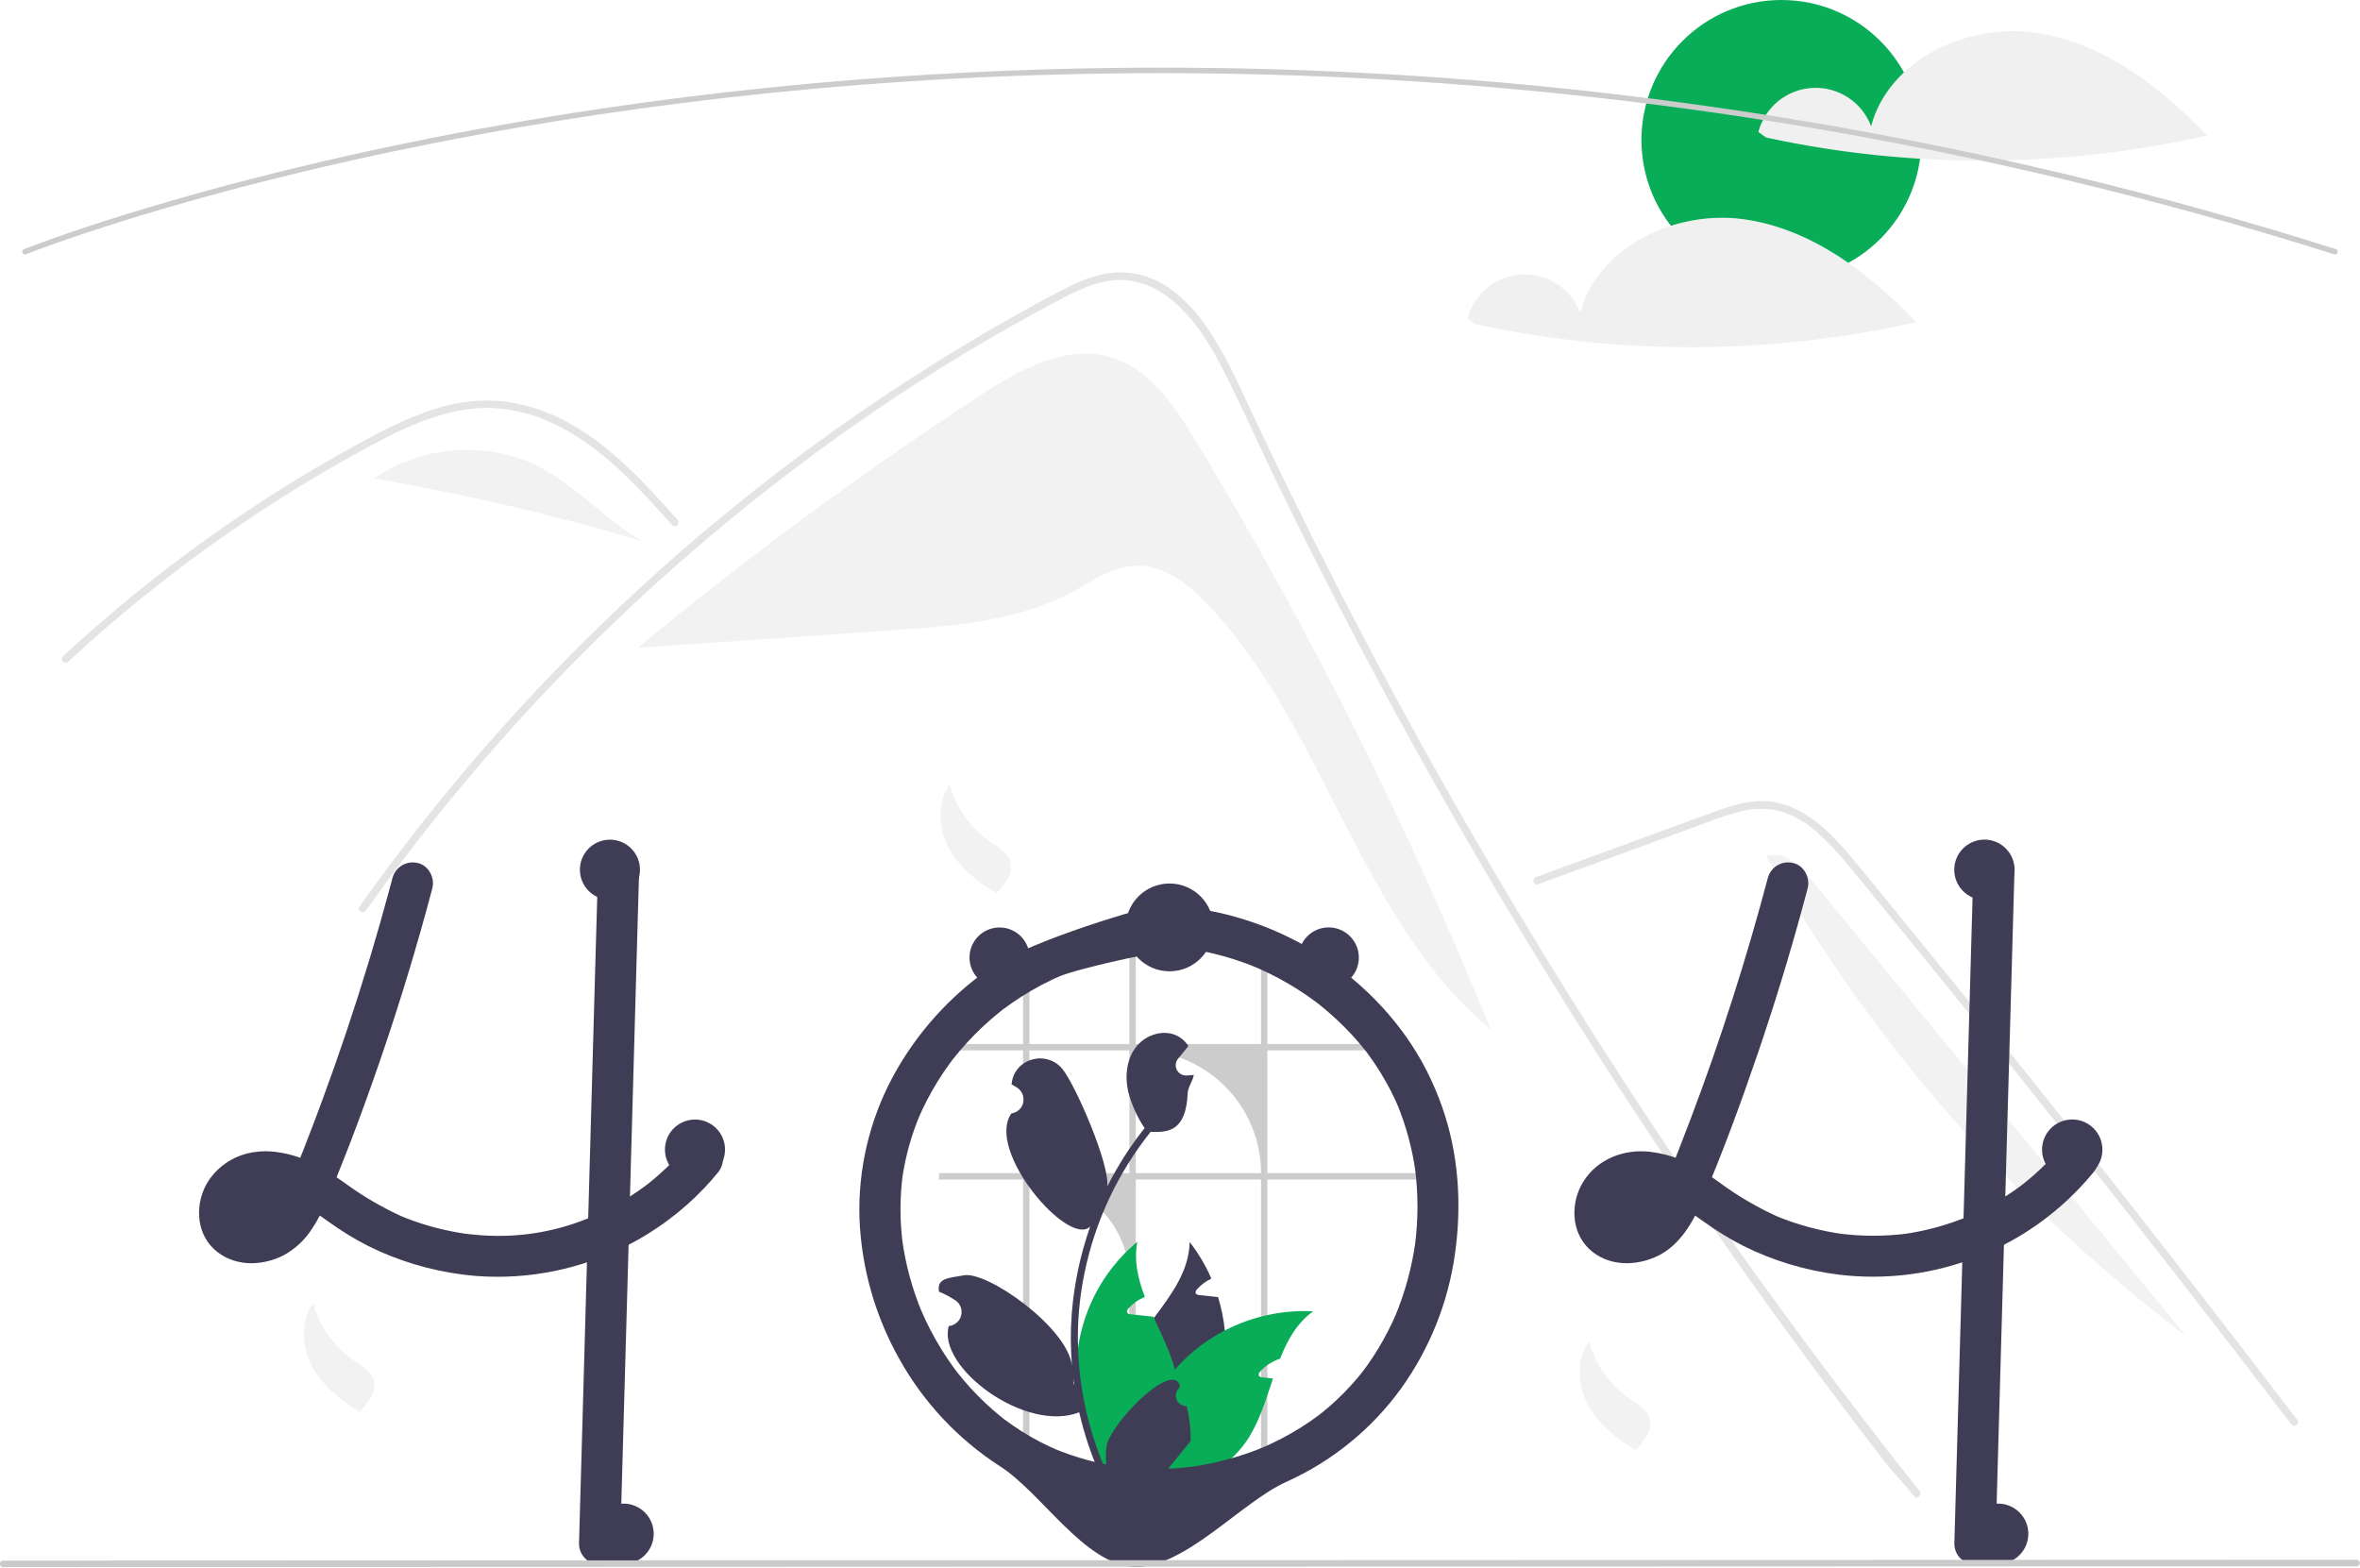
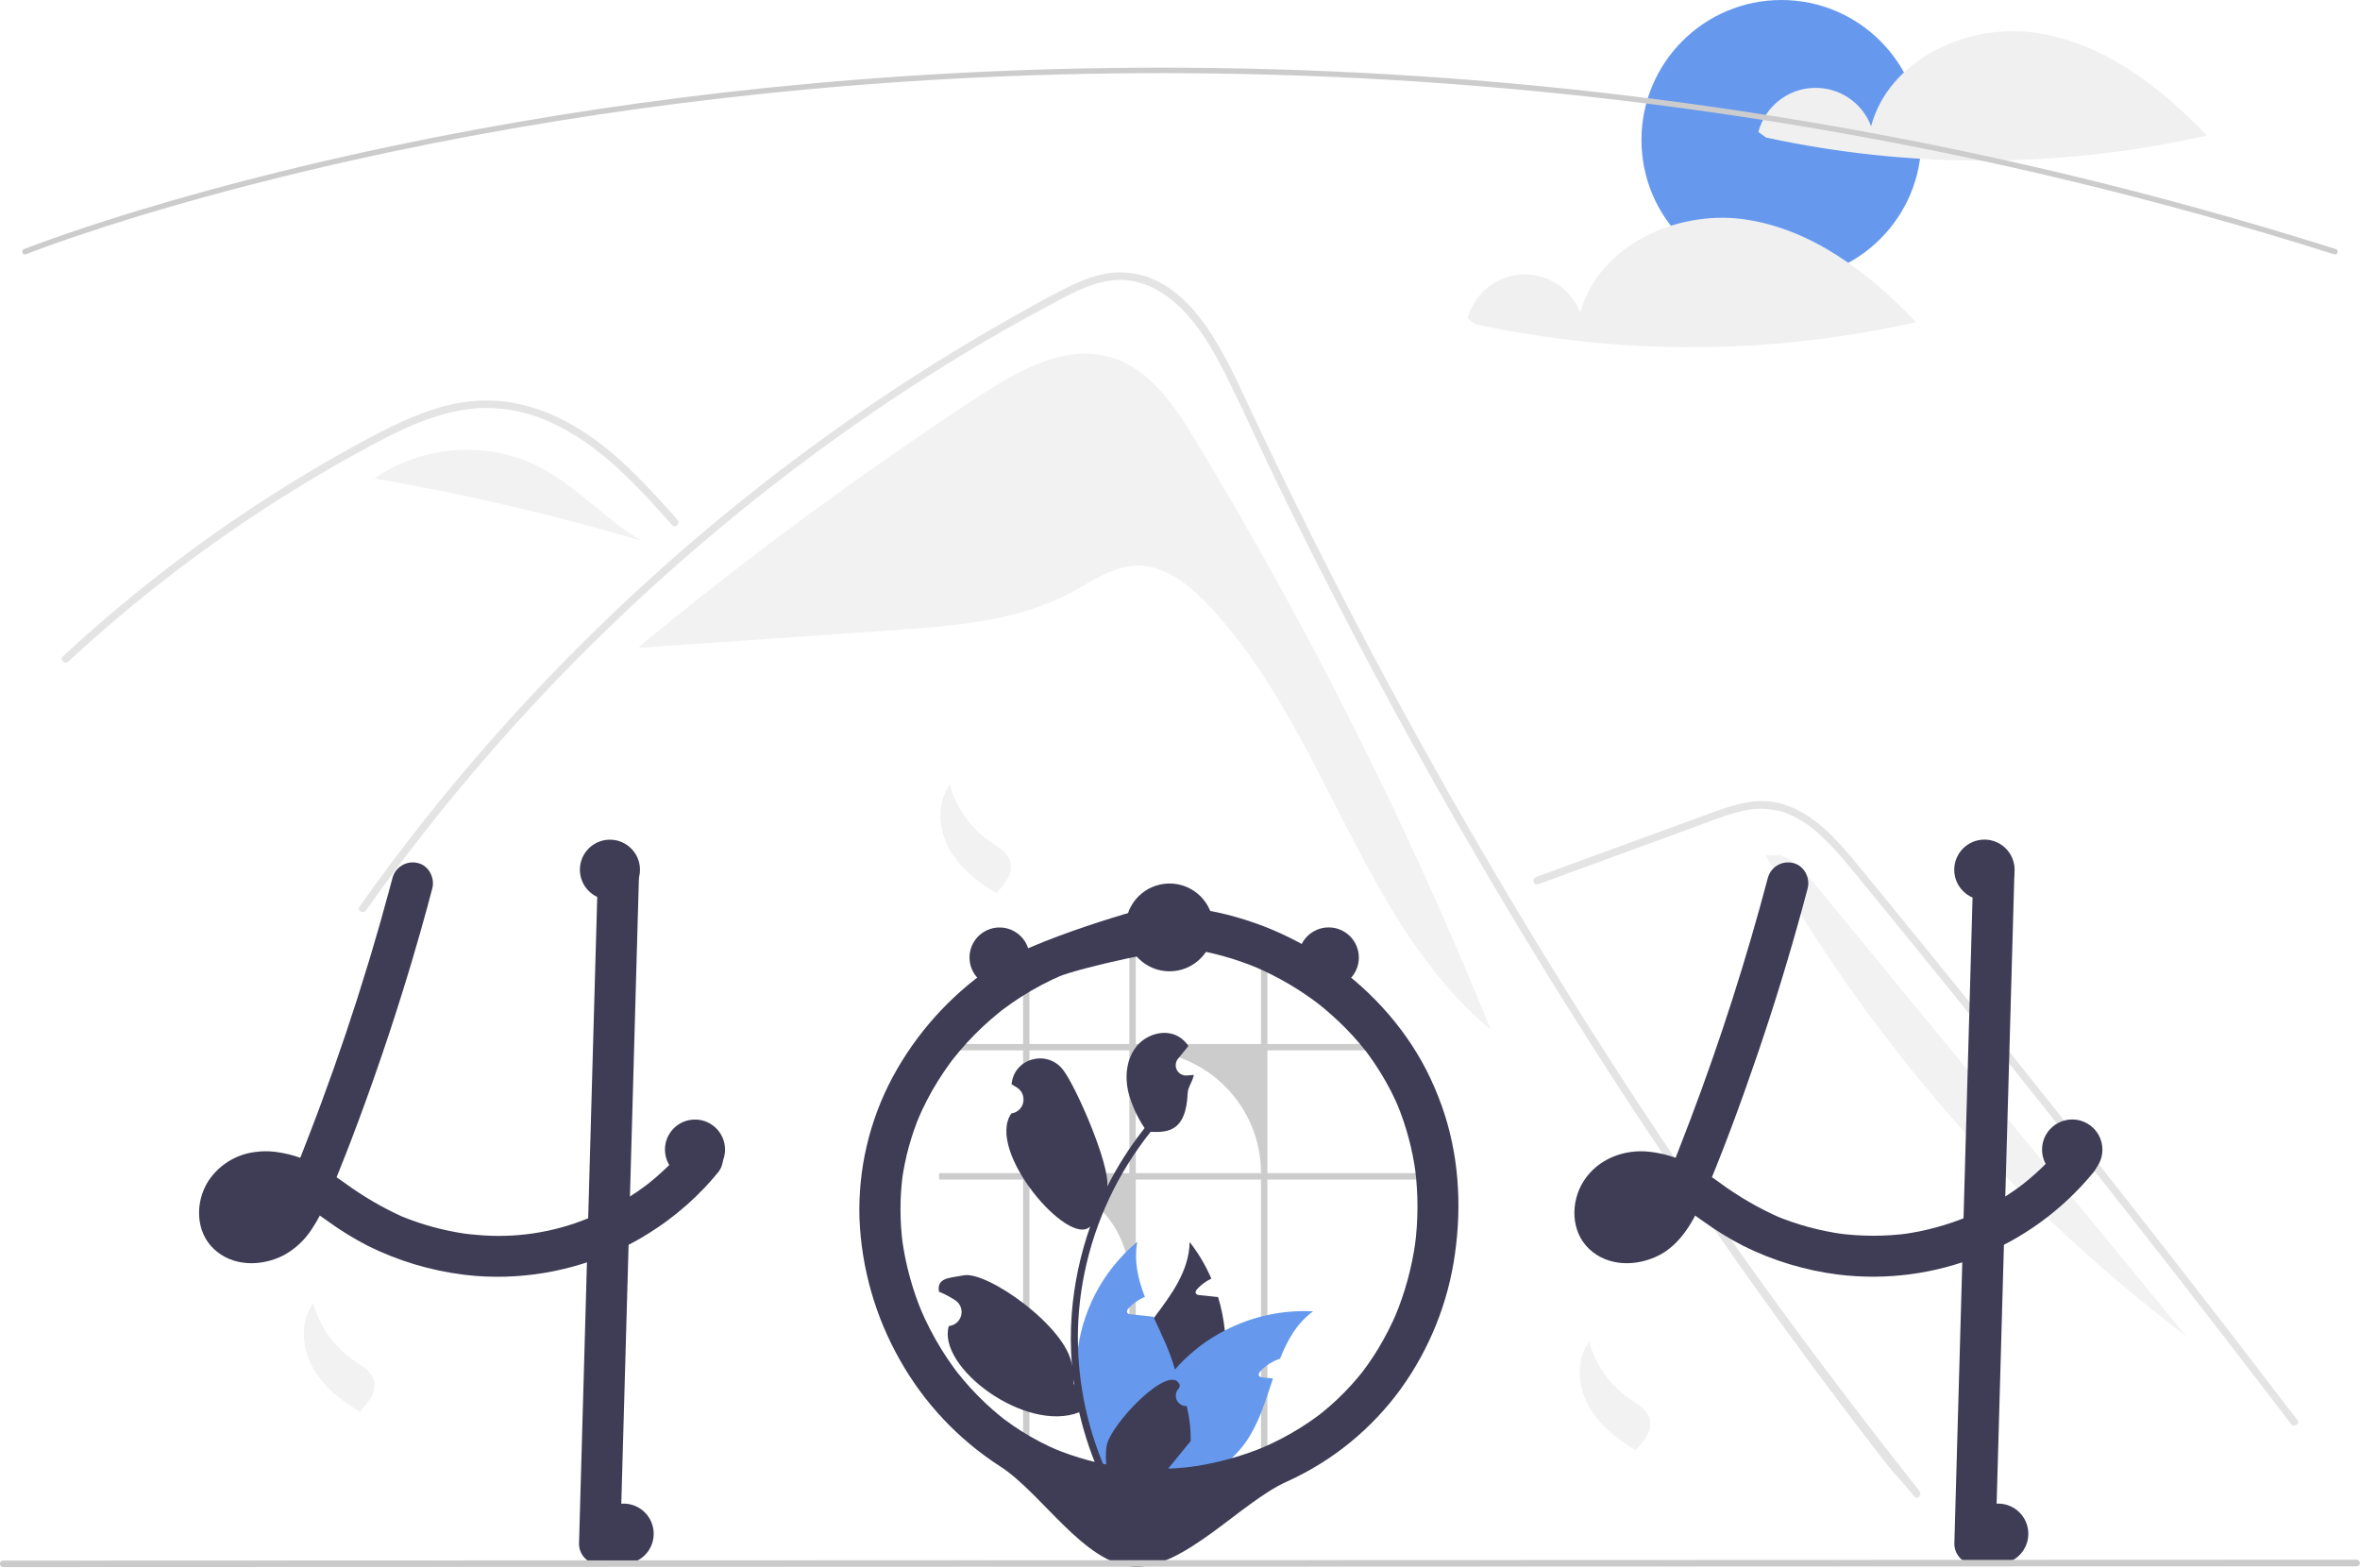
<svg xmlns="http://www.w3.org/2000/svg" data-name="Layer 1" width="860.131" height="571.148" viewBox="0 0 860.131 571.148">
  <path d="M605.67,324.953c-7.669-12.684-16.757-26.228-30.99-30.37-16.482-4.796-33.413,4.732-47.775,14.135a1392.157,1392.157,0,0,0-123.893,91.283l.043.492q46.226-3.188,92.451-6.376c22.265-1.535,45.296-3.283,64.972-13.816,7.467-3.997,14.745-9.336,23.206-9.708,10.512-.462,19.677,6.879,26.88,14.549,42.607,45.371,54.937,114.754,102.738,154.616A1516.995,1516.995,0,0,0,605.67,324.953Z" transform="translate(-169.9343 -164.426)" fill="#f2f2f2" />
  <path d="M867.571,709.781c-4.712-5.95-6.637-7.343-11.285-13.348q-56.764-73.416-106.708-151.792-33.924-53.23-64.483-108.504-14.549-26.278-28.3-52.969-10.67-20.695-20.865-41.638c-1.944-3.988-3.832-7.994-5.711-12.009-4.428-9.442-8.773-18.93-13.439-28.244-5.317-10.616-11.789-21.745-21.553-28.877a29.405,29.405,0,0,0-15.319-5.895c-7.948-.513-15.282,2.769-22.176,6.353-50.439,26.301-97.659,59.276-140.37,96.798A730.778,730.778,0,0,0,303.322,496.247c-1.008,1.439-3.392.064-2.374-1.384q6.009-8.498,12.257-16.813A734.817,734.817,0,0,1,500.805,303.064q18.248-11.826,37.183-22.542c6.362-3.603,12.752-7.16,19.251-10.497,6.371-3.273,13.137-6.215,20.416-6.325,24.77-.385,37.595,27.667,46.405,46.542q4.153,8.911,8.406,17.766,16.075,33.621,33.387,66.628,10.685,20.379,21.837,40.52,34.707,62.718,73.779,122.897c34.506,53.143,68.737,100.089,108.046,149.785C870.596,709.213,868.662,711.175,867.571,709.781Z" transform="translate(-169.9343 -164.426)" fill="#e4e4e4" />
  <path d="M414.916,355.804c-1.439-1.604-2.869-3.209-4.318-4.813-11.422-12.633-23.679-25.118-39.364-32.361a57.11,57.11,0,0,0-23.927-5.546c-8.562.028-16.932,2.273-24.843,5.418-3.74,1.494-7.398,3.19-11.001,4.996-4.116,2.072-8.159,4.281-12.183,6.509q-11.331,6.27-22.368,13.091-21.961,13.572-42.546,29.216-10.671,8.113-20.902,16.758-9.516,8.031-18.646,16.492c-1.302,1.201-3.245-.743-1.944-1.943,1.604-1.494,3.227-2.979,4.85-4.446q6.875-6.215,13.971-12.193,12.939-10.918,26.549-20.993,21.163-15.676,43.783-29.225,11.304-6.765,22.918-12.963c2.338-1.247,4.703-2.466,7.096-3.621a113.116,113.116,0,0,1,16.868-6.866,60.006,60.006,0,0,1,25.476-2.503,66.327,66.327,0,0,1,23.505,8.131c15.401,8.608,27.346,21.919,38.97,34.909C418.033,355.171,416.099,357.124,414.916,355.804Z" transform="translate(-169.9343 -164.426)" fill="#e4e4e4" />
  <path d="M730.477,486.711l36.905-13.498,18.323-6.702c5.968-2.183,11.921-4.667,18.09-6.23a28.539,28.539,0,0,1,16.374.209,37.738,37.738,0,0,1,12.771,7.917,103.64,103.64,0,0,1,10.475,11.186c3.989,4.794,7.92,9.639,11.868,14.467q24.441,29.891,48.563,60.041,24.121,30.15,47.92,60.556,23.857,30.48,47.385,61.216,2.882,3.765,5.76,7.534c1.06,1.388,3.449.02,2.375-1.388Q983.582,650.974,959.549,620.184q-24.092-30.864-48.516-61.466-24.424-30.601-49.179-60.937-6.167-7.558-12.354-15.099c-3.48-4.241-6.92-8.527-10.736-12.474-7.005-7.245-15.758-13.648-26.234-13.822-6.16-.102-12.121,1.852-17.844,3.923-6.17,2.232-12.325,4.506-18.486,6.759l-37.163,13.592-9.291,3.398c-1.649.603-.937,3.262.731,2.652Z" transform="translate(-169.9343 -164.426)" fill="#e4e4e4" />
  <path d="M366.377,334.526c-18.754-9.639-42.771-7.751-60.005,4.291a855.847,855.847,0,0,1,97.371,22.726C390.46,353.759,380.07,341.563,366.377,334.526Z" transform="translate(-169.9343 -164.426)" fill="#f2f2f2" />
  <path d="M306.188,338.784l-3.61,2.935c1.221-1.027,2.491-1.99,3.795-2.901C306.311,338.807,306.249,338.795,306.188,338.784Z" transform="translate(-169.9343 -164.426)" fill="#f2f2f2" />
  <path d="M831.549,486.846c-3.633-4.422-7.56-9.052-12.994-10.848l-5.073.2A575.436,575.436,0,0,0,966.749,651.418Q899.149,569.132,831.549,486.846Z" transform="translate(-169.9343 -164.426)" fill="#f2f2f2" />
  <path d="M516.084,450.367A37.481,37.481,0,0,0,531.015,471.325c2.82,1.92,6.157,3.762,7.122,7.035a8.379,8.379,0,0,1-.874,6.15,24.884,24.884,0,0,1-3.861,5.041l-.137.512c-6.998-4.147-13.656-9.393-17.522-16.551s-4.406-16.539.341-23.145" transform="translate(-169.9343 -164.426)" fill="#f2f2f2" />
  <path d="M749.084,653.367A37.481,37.481,0,0,0,764.015,674.325c2.82,1.92,6.157,3.762,7.122,7.035a8.379,8.379,0,0,1-.874,6.15,24.884,24.884,0,0,1-3.861,5.041l-.137.512c-6.998-4.147-13.656-9.393-17.522-16.551s-4.406-16.539.341-23.145" transform="translate(-169.9343 -164.426)" fill="#f2f2f2" />
  <path d="M284.084,639.367A37.481,37.481,0,0,0,299.015,660.325c2.82,1.92,6.157,3.762,7.122,7.035a8.379,8.379,0,0,1-.874,6.15,24.884,24.884,0,0,1-3.861,5.041l-.137.512c-6.998-4.147-13.656-9.393-17.522-16.551s-4.406-16.539.341-23.145" transform="translate(-169.9343 -164.426)" fill="#f2f2f2" />
-   <circle cx="649.249" cy="51" r="51" fill="#09ad58" />
+   <circle cx="649.249" cy="51" r="51" fill="#6699ee" />
  <path d="M911.219,176.296c-24.717-3.341-52.935,10.019-59.341,34.124a21.597,21.597,0,0,0-41.094,2.109l2.83,2.027a372.275,372.275,0,0,0,160.659-.726C957.079,195.76,935.935,179.637,911.219,176.296Z" transform="translate(-169.9343 -164.426)" fill="#f0f0f0" />
  <path d="M805.219,244.296c-24.717-3.341-52.935,10.019-59.341,34.124a21.597,21.597,0,0,0-41.094,2.109l2.83,2.027a372.275,372.275,0,0,0,160.659-.726C851.079,263.76,829.935,247.637,805.219,244.296Z" transform="translate(-169.9343 -164.426)" fill="#f0f0f0" />
  <path d="M1020.946,257.154a.982.982,0,0,1-.302-.047C756.237,173.489,523.199,184.424,374.264,208.321c-20.269,3.251-40.591,7.006-60.404,11.161-5.058,1.06-10.306,2.195-15.597,3.378-6.319,1.407-12.554,2.856-18.532,4.306q-3.873.917-7.595,1.849c-3.758.928-7.572,1.895-11.66,2.957-4.568,1.178-9.209,2.413-13.797,3.672a.442.442,0,0,1-.051.015l0.0.001c-5.183,1.415-10.338,2.871-15.323,4.325-2.698.779-5.304,1.548-7.799,2.307-.279.077-.526.151-.776.228l-.536.163c-.311.095-.617.188-.924.275l-.02.006 0.0.001-.812.252c-.968.293-1.912.579-2.841.864-24.545,7.566-38.038,12.949-38.171,13.002a1,1,0,1,1-.744-1.856c.134-.053,13.693-5.463,38.328-13.058.932-.286,1.879-.572,2.85-.866l.754-.234c.026-.01.052-.018.078-.025.305-.087.61-.18.919-.273l.537-.163c.268-.081.531-.161.801-.235,2.479-.754,5.093-1.524,7.798-2.307,4.987-1.455,10.147-2.911,15.334-4.328.016-.006.033-.01.049-.015v-.001c4.604-1.263,9.263-2.503,13.845-3.685,4.094-1.063,7.915-2.032,11.68-2.962q3.738-.93,7.609-1.853c5.985-1.451,12.233-2.902,18.563-4.312,5.299-1.184,10.556-2.322,15.622-3.383,19.843-4.162,40.198-7.923,60.497-11.179C523.096,182.415,756.467,171.463,1021.246,255.201a1.0 1,0,0,1-.301,1.953Z" transform="translate(-169.9343 -164.426)" fill="#ccc" />
  <path d="M432.923,584.266a6.729,6.729,0,0,0-1.7-2.67,6.43,6.43,0,0,0-.92-.71c-2.61-1.74-6.51-2.13-8.99,0a5.81,5.81,0,0,0-.69.71q-1.11,1.365-2.28,2.67c-1.28,1.46-2.59,2.87-3.96,4.24-.39.38-.78.77-1.18,1.15-.23.23-.46.45-.69.67-.88.84-1.78,1.65-2.69,2.45-.48.43-.96.85-1.45,1.26-.73.61-1.46,1.22-2.2,1.81-.07.05-.14.1-.21.16-.02.01-.03.03-.05.04-.01,0-.02,0-.03.02a.179.179,0,0,0-.07.05c-.22.15-.37.25-.48.34.04-.02.08-.05.12-.07-.18.14-.37.28-.55.42-1.75,1.29-3.54,2.53-5.37,3.69a99.21,99.21,0,0,1-14.22,7.55c-.33.13-.67.27-1.01.4a85.97,85.97,0,0,1-40.85,6.02q-2.13-.165-4.26-.45c-1.64-.24-3.27-.53-4.89-.86a97.932,97.932,0,0,1-18.02-5.44,118.652,118.652,0,0,1-20.66-12.12c-1-.71-2.01-1.42-3.02-2.11,1.15-2.82,2.28-5.64,3.38-8.48.55-1.37,1.08-2.74,1.6-4.12,4.09-10.63,7.93-21.36,11.61-32.13q5.58-16.365,10.53-32.92.51-1.68.99-3.36,2.595-8.745,4.98-17.53c.15-.57.31-1.13.45-1.7q.69-2.52,1.35-5.04c1-3.79-1.26-8.32-5.24-9.23a7.634,7.634,0,0,0-9.22,5.24c-.43,1.62-.86,3.23-1.3,4.85q-3.165,11.745-6.66,23.41-.51,1.68-1.02,3.36-7.71,25.41-16.93,50.31-1.11,3.015-2.25,6.01c-.37.98-.74,1.96-1.12,2.94-.73,1.93-1.48,3.86-2.23,5.79-.43,1.13-.87,2.26-1.31,3.38-.29.71-.57,1.42-.85,2.12a41.809,41.809,0,0,0-8.81-2.12l-.48-.06a27.397,27.397,0,0,0-7.01.06,23.914,23.914,0,0,0-17.24,10.66c-4.77,7.51-4.71,18.25,1.98,24.63,6.89,6.57,17.32,6.52,25.43,2.41a28.351,28.351,0,0,0,10.52-9.86,50.569,50.569,0,0,0,2.74-4.65c.21.14.42.28.63.43.8.56,1.6,1.13,2.39,1.69a111.738,111.738,0,0,0,14.51,8.91,108.359,108.359,0,0,0,34.62,10.47c.27.03.53.07.8.1,1.33.17,2.67.3,4.01.41a103.782,103.782,0,0,0,55.58-11.36q2.175-1.125,4.31-2.36,3.315-1.92,6.48-4.08c1.15-.78,2.27-1.57,3.38-2.4a101.042,101.042,0,0,0,13.51-11.95q2.355-2.475,4.51-5.11a8.061,8.061,0,0,0,2.2-5.3A7.564,7.564,0,0,0,432.923,584.266Zm-165.59,23.82c.21-.15.42-.31.62-.47C267.893,607.766,267.603,607.936,267.333,608.086Zm3.21-3.23c-.23.26-.44.52-.67.78a23.366,23.366,0,0,1-2.25,2.2c-.11.1-.23.2-.35.29a.01.01,0,0,0-.01.01,3.804,3.804,0,0,0-.42.22q-.645.39-1.32.72a17.005,17.005,0,0,1-2.71.75,16.799,16.799,0,0,1-2.13.02h-.02a14.823,14.823,0,0,1-1.45-.4c-.24-.12-.47-.26-.7-.4-.09-.08-.17-.16-.22-.21a2.44,2.44,0,0,1-.27-.29.01.01,0,0,0-.01-.01c-.11-.2-.23-.4-.34-.6a.031.031,0,0,1-.01-.02c-.08-.25-.15-.51-.21-.77a12.511,12.511,0,0,1,.01-1.37,13.467,13.467,0,0,1,.54-1.88,11.068,11.068,0,0,1,.69-1.26c.02-.04.12-.2.23-.38.01-.01.01-.01.01-.02.15-.17.3-.35.46-.51.27-.3.56-.56.85-.83a18.022,18.022,0,0,1,1.75-1.01,19.481,19.481,0,0,1,2.93-.79,24.989,24.989,0,0,1,4.41.04,30.301,30.301,0,0,1,4.1,1.01,36.945,36.945,0,0,1-2.77,4.54C270.623,604.746,270.583,604.806,270.543,604.856Zm-11.12-3.29a2.18,2.18,0,0,1-.31.39A1.409,1.409,0,0,1,259.423,601.566Z" transform="translate(-169.9343 -164.426)" fill="#3f3d56" />
  <path d="M402.863,482.136q-.135,4.71-.27,9.42-.285,10.455-.59,20.92-.315,11.775-.66,23.54-.165,6.075-.34,12.15-.465,16.365-.92,32.72c-.03,1.13-.07,2.25-.1,3.38q-.225,8.115-.45,16.23-.255,8.805-.5,17.61-.18,6.6-.37,13.21-1.35,47.895-2.7,95.79a7.648,7.648,0,0,1-7.5,7.5,7.561,7.561,0,0,1-7.5-7.5q.75-26.94,1.52-53.88.675-24.36,1.37-48.72.225-8.025.45-16.06.345-12.09.68-24.18c.03-1.13.07-2.25.1-3.38.02-.99.05-1.97.08-2.96q.66-23.475,1.32-46.96.27-9.24.52-18.49.3-10.545.6-21.08c.09-3.09.17-6.17.26-9.26a7.648,7.648,0,0,1,7.5-7.5A7.561,7.561,0,0,1,402.863,482.136Z" transform="translate(-169.9343 -164.426)" fill="#3f3d56" />
  <path d="M814.291,484.217a893.238,893.238,0,0,1-28.161,87.941c-3.007,7.946-6.083,15.877-9.371,23.712l.756-1.792a54.583,54.583,0,0,1-5.59,10.612q-.229.321-.467.636,1.166-1.49.443-.589c-.254.301-.505.602-.768.895a23.664,23.664,0,0,1-2.249,2.203q-.301.258-.612.504l.938-.729c-.109.257-.873.597-1.111.743a18.254,18.254,0,0,1-2.405,1.219l1.792-.756a19.086,19.086,0,0,1-4.231,1.161l1.994-.268a17.021,17.021,0,0,1-4.298.046l1.994.268a14.002,14.002,0,0,1-3.405-.917l1.792.756a12.012,12.012,0,0,1-1.679-.896c-.271-.177-1.105-.809-.015.025,1.133.866.146.074-.088-.156-.194-.192-.37-.4-.56-.595-.882-.905.996,1.557.397.499a18.182,18.182,0,0,1-.878-1.637l.756,1.792a11.925,11.925,0,0,1-.728-2.651l.268,1.994a13.651,13.651,0,0,1-.003-3.405l-.268,1.994a15.964,15.964,0,0,1,.995-3.68l-.756,1.792a16.729,16.729,0,0,1,1.178-2.298,6.729,6.729,0,0,1,.729-1.071c.049.016-1.269,1.513-.569.757.183-.198.354-.406.539-.602.296-.314.614-.601.926-.898,1.045-.994-1.462.966-.257.179a19.049,19.049,0,0,1,2.749-1.499l-1.792.756a20.311,20.311,0,0,1,4.995-1.34l-1.994.268a25.628,25.628,0,0,1,6.461.076l-1.994-.268a33.211,33.211,0,0,1,7.892,2.22l-1.792-.756c5.39,2.314,10.163,5.749,14.928,9.118a111.95,111.95,0,0,0,14.506,8.906,108.388,108.388,0,0,0,34.622,10.474,103.933,103.933,0,0,0,92.586-36.752,8.078,8.078,0,0,0,2.197-5.303,7.632,7.632,0,0,0-2.197-5.303c-2.752-2.526-7.949-3.239-10.607,0a95.636,95.636,0,0,1-8.107,8.727q-2.017,1.914-4.142,3.71-1.214,1.026-2.461,2.011c-.393.311-1.619,1.138.263-.197-.431.306-.845.64-1.271.955a99.269,99.269,0,0,1-20.332,11.565l1.792-.756a96.836,96.836,0,0,1-24.171,6.622l1.994-.268a97.643,97.643,0,0,1-25.754-.038l1.994.268a99.8,99.8,0,0,1-24.857-6.77l1.792.756a116.025,116.025,0,0,1-21.736-12.591,86.877,86.877,0,0,0-11.113-6.994,42.824,42.824,0,0,0-14.438-4.389c-9.439-1.111-19.057,2.566-24.246,10.72-4.776,7.505-4.714,18.244,1.974,24.625,6.888,6.572,17.318,6.517,25.436,2.406,7.817-3.959,12.513-12.185,15.815-19.942,7.431-17.455,14.01-35.314,20.14-53.263q9.097-26.637,16.499-53.813.917-3.366,1.807-6.739c1.001-3.789-1.261-8.32-5.238-9.226a7.633,7.633,0,0,0-9.226,5.238Z" transform="translate(-169.9343 -164.426)" fill="#3f3d56" />
  <path d="M889.124,482.136l-2.7,95.793-2.685,95.294-1.518,53.884a7.565,7.565,0,0,0,7.5,7.5,7.649,7.649,0,0,0,7.5-7.5l2.7-95.793,2.685-95.294,1.518-53.884a7.565,7.565,0,0,0-7.5-7.5,7.649,7.649,0,0,0-7.5,7.5Z" transform="translate(-169.9343 -164.426)" fill="#3f3d56" />
  <path d="M629.526,700.361h2.329V594.319h54.329v-2.323H631.855V547.252H673.81q-.923-1.173-1.899-2.317H631.855V515.382c-.77-.328-1.547-.645-2.329-.944V544.935h-45.652V507.07c-.782.036-1.553.09-2.329.155v37.71h-36.42V516.684c-.782.346-1.553.711-2.317,1.093V544.935h-30.616v2.317h30.616v44.744h-30.616v2.323h30.616V700.361h2.317V594.319a36.413,36.413,0,0,1,36.42,36.42v69.622h2.329V594.319h45.652Zm-84.401-108.365V547.252h36.42v44.744Zm38.749,0V547.252h.914a44.741,44.741,0,0,1,44.738,44.744Z" transform="translate(-169.9343 -164.426)" opacity="0.2" />
  <path d="M615.303,668.566a63.059,63.059,0,0,1-20.05,33.7c-.74.64-1.48,1.26-2.25,1.87q-2.805.255-5.57.52c-1.53.14-3.04.29-4.54.43l-.27.03-.19-1.64-.76-6.64a37.623,37.623,0,0,1-3.3-32.44c2.64-7.12,7.42-13.41,12.12-19.65,6.49-8.62,12.8-17.14,13.03-27.65a60.544,60.544,0,0,1,7.9,13.33,16.432,16.432,0,0,0-5.12,3.77c-.41.45-.82,1.08-.54,1.62.24.46.84.57,1.36.63,1.25.13,2.51.26,3.76.39,1,.11,2,.21,3,.32a63.99,63.99,0,0,1,2.45,12.18A61.189,61.189,0,0,1,615.303,668.566Z" transform="translate(-169.9343 -164.426)" fill="#3f3d56" />
-   <path d="M648.503,642.356c-5.9,4.29-9.35,10.46-12.03,17.26a16.628,16.628,0,0,0-7.17,4.58c-.41.45-.82,1.08-.54,1.62.24.46.84.57,1.36.63,1.25.13,2.51.26,3.76.39-2.68,8.04-5.14,16.36-9.88,23.15a36.989,36.989,0,0,1-12.03,10.91,38.492,38.492,0,0,1-4.02,1.99q-7.62.585-14.95,1.25-2.805.255-5.57.52c-1.53.14-3.04.29-4.54.43q-.015-.825,0-1.65a63.304,63.304,0,0,1,15.25-39.86c.45-.52.91-1.03,1.38-1.54a61.792,61.792,0,0,1,16.81-12.7A62.654,62.654,0,0,1,648.503,642.356Z" transform="translate(-169.9343 -164.426)" fill="#09ad58" />
-   <path d="M589.163,699.526l-1.15,3.4-.58,1.73c-1.53.14-3.04.29-4.54.43l-.27.03c-1.66.17-3.31.34-4.96.51-.43-.5-.86-1.01-1.28-1.53a62.03,62.03,0,0,1,8.07-87.11c-1.32,6.91.22,13.53,2.75,20.1-.27.11-.53.22-.78.34a16.432,16.432,0,0,0-5.12,3.77c-.41.45-.82,1.08-.54,1.62.24.46.84.57,1.36.63,1.25.13,2.51.26,3.76.39,1,.11,2,.21,3,.32q.705.075,1.41.15c.07.15.13.29.2.44,2.85,6.18,5.92,12.39,7.65,18.83a43.666,43.666,0,0,1,1.02,4.91A37.604,37.604,0,0,1,589.163,699.526Z" transform="translate(-169.9343 -164.426)" fill="#09ad58" />
+   <path d="M648.503,642.356c-5.9,4.29-9.35,10.46-12.03,17.26a16.628,16.628,0,0,0-7.17,4.58c-.41.45-.82,1.08-.54,1.62.24.46.84.57,1.36.63,1.25.13,2.51.26,3.76.39-2.68,8.04-5.14,16.36-9.88,23.15a36.989,36.989,0,0,1-12.03,10.91,38.492,38.492,0,0,1-4.02,1.99q-7.62.585-14.95,1.25-2.805.255-5.57.52c-1.53.14-3.04.29-4.54.43q-.015-.825,0-1.65a63.304,63.304,0,0,1,15.25-39.86c.45-.52.91-1.03,1.38-1.54a61.792,61.792,0,0,1,16.81-12.7A62.654,62.654,0,0,1,648.503,642.356Z" transform="translate(-169.9343 -164.426)" fill="#6699ee" />
+   <path d="M589.163,699.526l-1.15,3.4-.58,1.73c-1.53.14-3.04.29-4.54.43l-.27.03c-1.66.17-3.31.34-4.96.51-.43-.5-.86-1.01-1.28-1.53a62.03,62.03,0,0,1,8.07-87.11c-1.32,6.91.22,13.53,2.75,20.1-.27.11-.53.22-.78.34a16.432,16.432,0,0,0-5.12,3.77c-.41.45-.82,1.08-.54,1.62.24.46.84.57,1.36.63,1.25.13,2.51.26,3.76.39,1,.11,2,.21,3,.32q.705.075,1.41.15c.07.15.13.29.2.44,2.85,6.18,5.92,12.39,7.65,18.83a43.666,43.666,0,0,1,1.02,4.91A37.604,37.604,0,0,1,589.163,699.526Z" transform="translate(-169.9343 -164.426)" fill="#6699ee" />
  <path d="M689.821,554.487c-8.609-16.792-21.946-30.921-37.632-41.304a114.237,114.237,0,0,0-52.563-18.38q-3.69-.335-7.399-.393c-2.921-.044-46.866,12.632-61.587,22.982a114.295,114.295,0,0,0-35.333,39.527,102.5,102.5,0,0,0-12.126,51.633,113.564,113.564,0,0,0,14.703,51.476,110.475,110.475,0,0,0,36.444,38.746C549.667,708.561,565.074,734.51,583.183,735.426c18.246.923,39.054-23.555,55.695-30.987a104.425,104.425,0,0,0,41.726-34.005,110.25,110.25,0,0,0,19.599-48.948c2.574-18.083,1.374-36.733-4.801-54.016a111.86,111.86,0,0,0-5.58-12.983c-1.78-3.505-6.996-4.796-10.261-2.691a7.68,7.68,0,0,0-2.691,10.261q1.568,3.088,2.915,6.278l-.756-1.792a101.151,101.151,0,0,1,6.876,25.538l-.268-1.994a109.229,109.229,0,0,1-.066,28.683l.268-1.994a109.734,109.734,0,0,1-7.555,27.674l.756-1.792a104.212,104.212,0,0,1-6.672,13.098q-1.923,3.186-4.081,6.222c-.632.888-1.283,1.761-1.939,2.631-.856,1.136,1.167-1.483.282-.369-.151.19-.3.38-.452.569q-.681.852-1.382,1.688a93.613,93.613,0,0,1-10.176,10.384q-1.366,1.192-2.778,2.331c-.469.378-.932.773-1.421,1.125.019-.013,1.58-1.199.656-.511-.29.216-.579.436-.87.652q-2.91,2.156-5.974,4.092a103.485,103.485,0,0,1-14.756,7.713l1.792-.756a109.215,109.215,0,0,1-27.597,7.552l1.994-.268a108.154,108.154,0,0,1-28.589.051l1.994.268a99.835,99.835,0,0,1-25.095-6.784l1.792.756a93.643,93.643,0,0,1-13.416-6.991q-3.174-2-6.184-4.247c-.286-.214-.57-.43-.855-.645-.915-.691.658.51.67.518a19.169,19.169,0,0,1-1.535-1.225q-1.454-1.184-2.861-2.422a101.989,101.989,0,0,1-10.493-10.709q-1.213-1.434-2.374-2.911c-.335-.426-.947-1.29.404.529-.178-.239-.362-.474-.542-.712q-.647-.858-1.276-1.728-2.203-3.048-4.188-6.246a109.29,109.29,0,0,1-7.805-15.108l.756,1.792a106.588,106.588,0,0,1-7.34-26.837l.268,1.994a97.866,97.866,0,0,1-.048-25.636l-.268,1.994A94.673,94.673,0,0,1,505.276,570.55l-.756,1.792a101.557,101.557,0,0,1,7.195-13.856q2.066-3.323,4.378-6.485.525-.718,1.062-1.428c.324-.428,1.215-1.493-.305.388.149-.184.293-.374.439-.56q1.269-1.608,2.6-3.165A107.402,107.402,0,0,1,530.772,536.215q1.474-1.292,2.995-2.529.691-.562,1.391-1.113c.187-.147.376-.291.562-.439-1.997,1.59-.555.433-.102.093q3.134-2.348,6.435-4.461a103.644,103.644,0,0,1,15.387-8.108l-1.792.756c7.76-3.258,42.141-10.949,48.394-10.11l-1.994-.268A106.225,106.225,0,0,1,628.768,517.419l-1.792-.756a110.313,110.313,0,0,1,12.6,6.329q3.043,1.784,5.967,3.763,1.384.937,2.738,1.915.677.489,1.346.989c.248.185.494.373.741.558,1.039.779-1.431-1.128-.342-.267a110.843,110.843,0,0,1,10.368,9.253q2.401,2.445,4.637,5.045,1.147,1.334,2.246,2.708c.364.455,1.605,2.101.084.085.372.493.747.982,1.114,1.479a97.977,97.977,0,0,1,8.392,13.538c1.793,3.498,6.987,4.802,10.261,2.691A7.677,7.677,0,0,0,689.821,554.487Z" transform="translate(-169.9343 -164.426)" fill="#3f3d56" />
  <path d="M602.431,676.882a3.78,3.78,0,0,1-2.739-6.551c.095-.379.164-.651.259-1.03q-.051-.124-.103-.247c-3.48-8.298-25.685,14.833-26.645,22.632a30.029,30.029,0,0,0,.527,10.328A120.392,120.392,0,0,1,562.778,652.01a116.202,116.202,0,0,1,.721-12.963q.597-5.293,1.657-10.511a121.787,121.787,0,0,1,24.151-51.616c6.874.384,12.898-.663,13.48-13.985.103-2.37,1.861-4.422,2.248-6.756-.656.086-1.323.14-1.979.183-.204.011-.42.021-.624.032l-.077.003a3.745,3.745,0,0,1-3.076-6.101q.425-.523.851-1.046c.43-.538.871-1.065,1.302-1.603a1.865,1.865,0,0,0,.14-.161c.495-.613.99-1.216,1.485-1.829a10.829,10.829,0,0,0-3.55-3.432c-4.959-2.905-11.801-.893-15.384,3.593-3.593,4.486-4.271,10.779-3.023,16.384a43.398,43.398,0,0,0,6.003,13.383c-.269.344-.549.678-.818,1.022a122.574,122.574,0,0,0-12.794,20.268c1.016-7.939-11.412-36.608-16.218-42.681-5.773-7.294-17.611-4.111-18.628,5.136q-.015.134-.029.268,1.071.604,2.096,1.282a5.127,5.127,0,0,1-2.067,9.33l-.105.016c-9.556,13.644,21.077,49.155,28.745,41.181a125.11,125.11,0,0,0-6.734,31.693,118.664,118.664,0,0,0,.086,19.16l-.032-.226C558.902,648.154,529.674,627.514,521.139,629.233c-4.917.99-9.76.765-9.013,5.725q.018.119.036.237a34.442,34.442,0,0,1,3.862,1.861q1.071.604,2.096,1.282a5.127,5.127,0,0,1-2.067,9.33l-.105.016c-.075.011-.14.022-.215.032-4.35,14.966,27.907,39.12,47.518,31.435h.011a125.075,125.075,0,0,0,8.402,24.528H601.679c.108-.334.204-.678.301-1.011a34.102,34.102,0,0,1-8.305-.495c2.227-2.733,4.454-5.487,6.681-8.219a1.861,1.861,0,0,0,.14-.161c1.13-1.398,2.27-2.786,3.399-4.185l.001-.002a49.952,49.952,0,0,0-1.464-12.725Zm-34.371-67.613.016-.021-.016.043Zm-6.648,59.932-.258-.581c.011-.42.011-.839,0-1.269,0-.118-.021-.237-.021-.355.097.742.183,1.485.29,2.227Z" transform="translate(-169.9343 -164.426)" fill="#3f3d56" />
  <circle cx="95.249" cy="439" r="11" fill="#3f3d56" />
  <circle cx="227.249" cy="559" r="11" fill="#3f3d56" />
  <circle cx="728.249" cy="559" r="11" fill="#3f3d56" />
  <circle cx="755.249" cy="419" r="11" fill="#3f3d56" />
  <circle cx="723.249" cy="317" r="11" fill="#3f3d56" />
  <path d="M434.183,583.426a10.949,10.949,0,1,1-.21-2.16A10.992,10.992,0,0,1,434.183,583.426Z" transform="translate(-169.9343 -164.426)" fill="#3f3d56" />
  <circle cx="484.249" cy="349" r="11" fill="#3f3d56" />
  <path d="M545.183,513.426a10.949,10.949,0,1,1-.21-2.16A10.992,10.992,0,0,1,545.183,513.426Z" transform="translate(-169.9343 -164.426)" fill="#3f3d56" />
  <path d="M403.183,481.426a10.949,10.949,0,1,1-.21-2.16A10.992,10.992,0,0,1,403.183,481.426Z" transform="translate(-169.9343 -164.426)" fill="#3f3d56" />
  <circle cx="599.249" cy="443" r="11" fill="#3f3d56" />
  <circle cx="426.249" cy="338" r="16" fill="#3f3d56" />
  <path d="M1028.875,735.267l-857.75.307a1.191,1.191,0,1,1,0-2.381l857.75-.307a1.191,1.191,0,0,1,0,2.381Z" transform="translate(-169.9343 -164.426)" fill="#cacaca" />
</svg>
